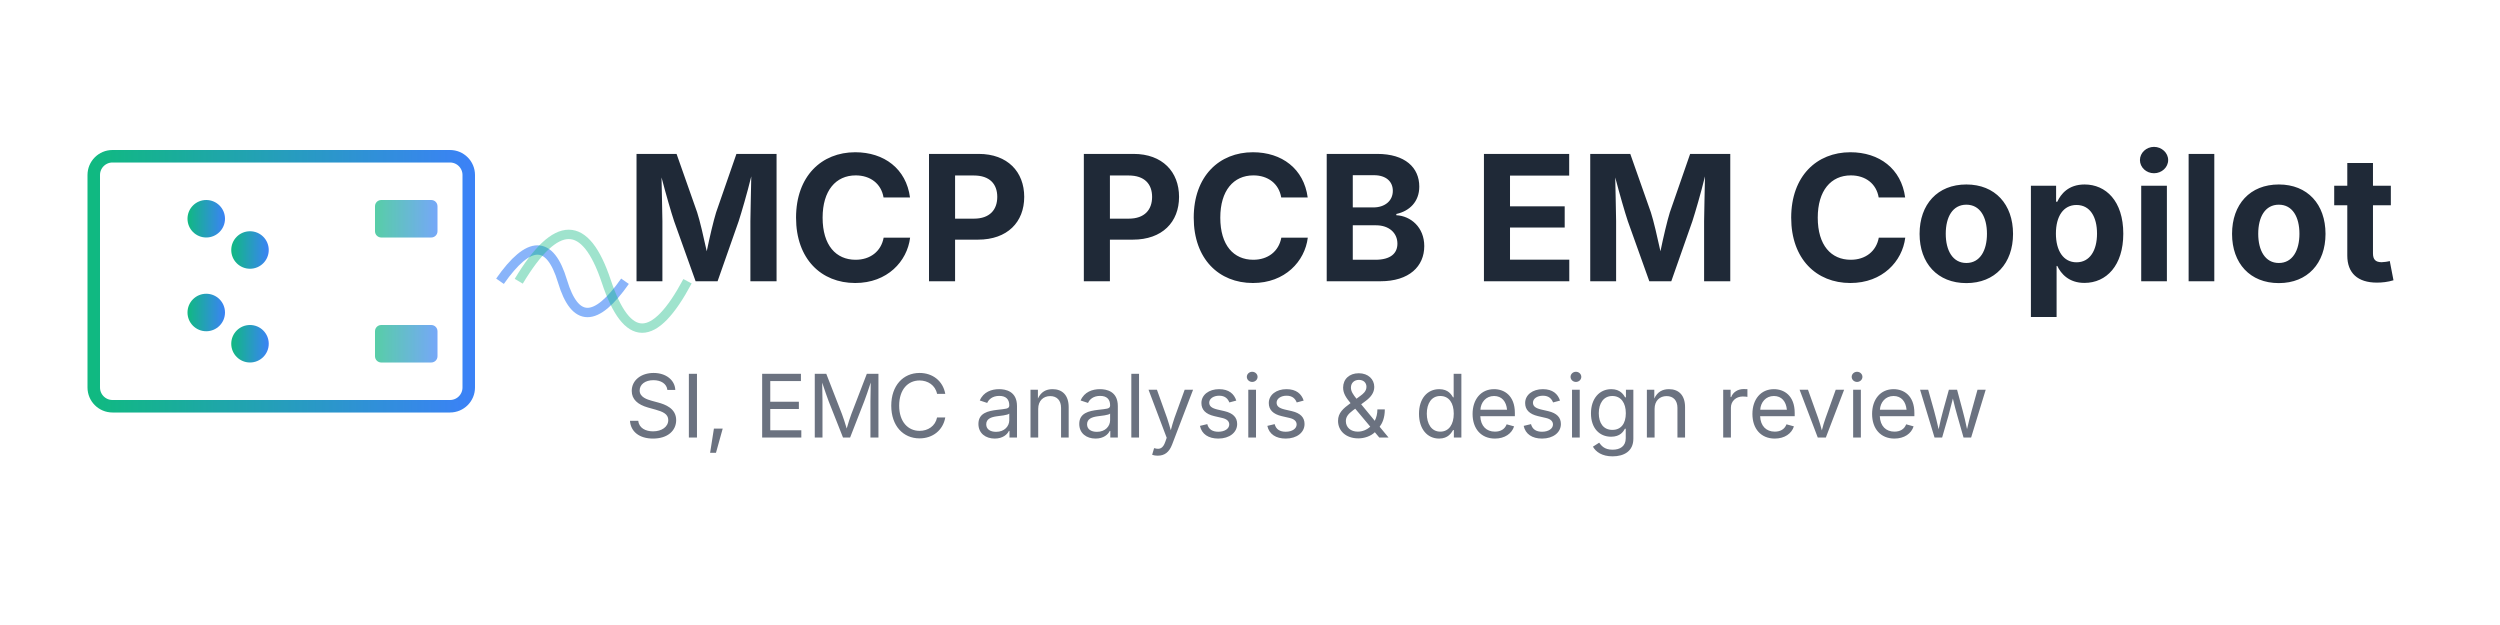
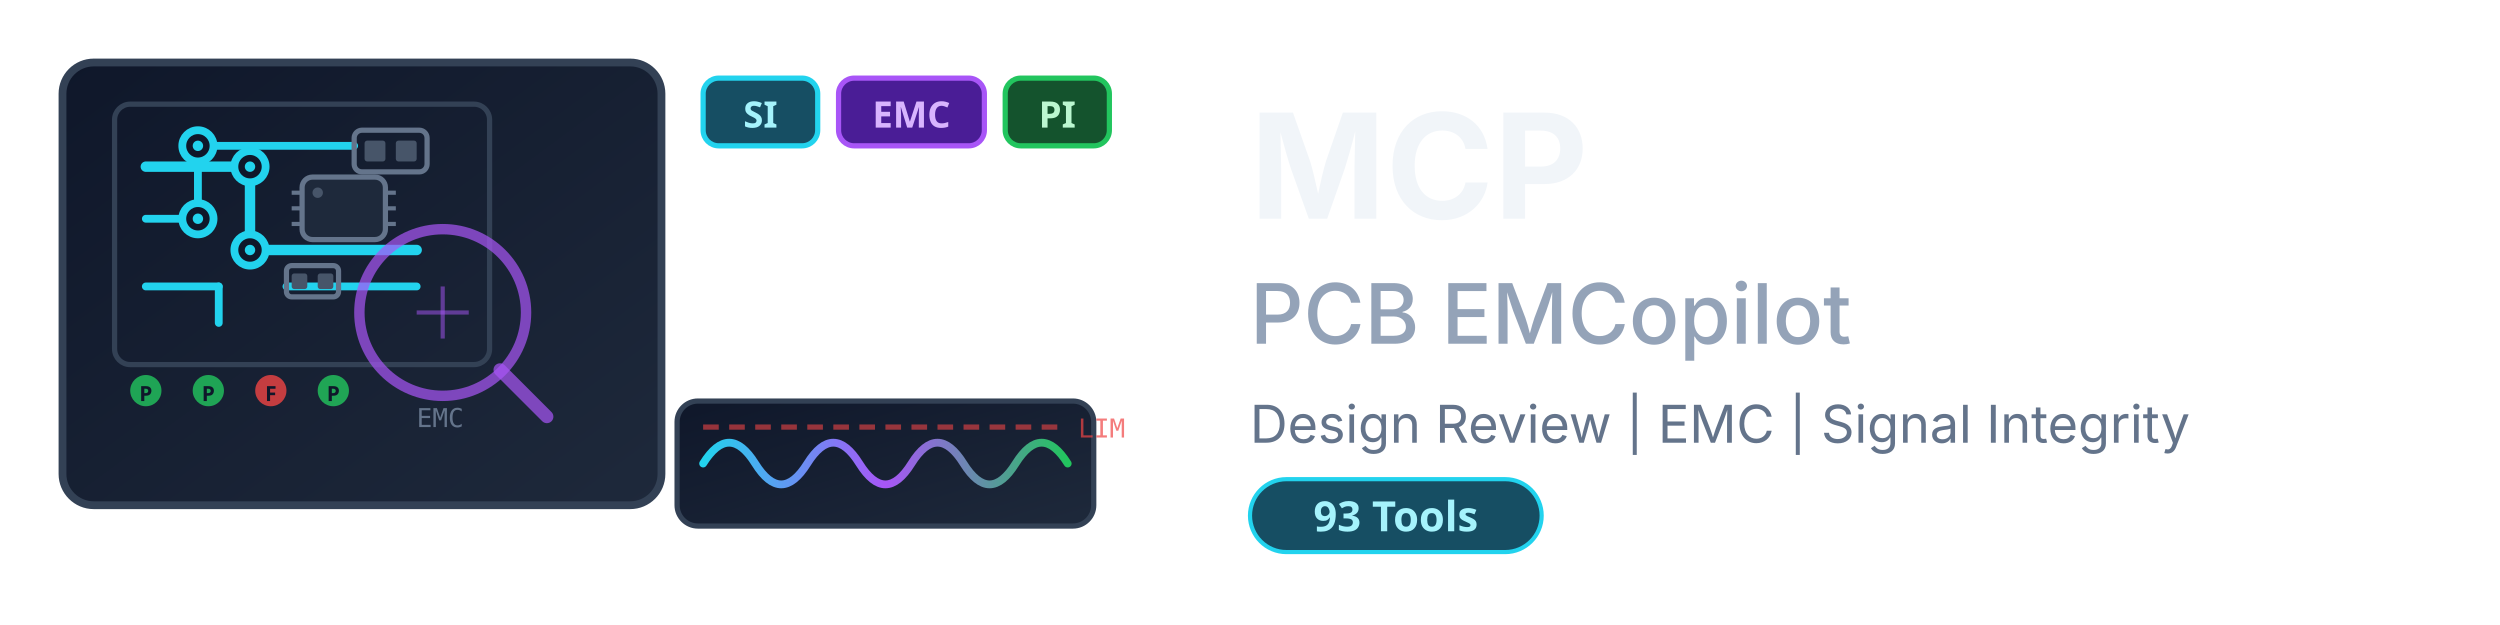
- <svg xmlns="http://www.w3.org/2000/svg" viewBox="0 0 400 100">
+ <svg xmlns="http://www.w3.org/2000/svg" viewBox="0 0 480 120">
  <defs>
-     <linearGradient id="pcbGrad" x1="0%" y1="0%" x2="100%" y2="0%">
-       <stop offset="0%" style="stop-color:#10B981" />
-       <stop offset="100%" style="stop-color:#3B82F6" />
+     <linearGradient id="bgGrad" x1="0%" y1="0%" x2="100%" y2="100%">
+       <stop offset="0%" style="stop-color:#0f172a" />
+       <stop offset="100%" style="stop-color:#1e293b" />
+     </linearGradient>
+     <linearGradient id="traceGrad" x1="0%" y1="0%" x2="100%" y2="0%">
+       <stop offset="0%" style="stop-color:#22d3ee" />
+       <stop offset="100%" style="stop-color:#06b6d4" />
+     </linearGradient>
+     <linearGradient id="analysisGrad" x1="0%" y1="0%" x2="100%" y2="0%">
+       <stop offset="0%" style="stop-color:#a855f7" />
+       <stop offset="100%" style="stop-color:#7c3aed" />
+     </linearGradient>
+     <linearGradient id="waveGrad" x1="0%" y1="0%" x2="100%" y2="0%">
+       <stop offset="0%" style="stop-color:#22d3ee" />
+       <stop offset="50%" style="stop-color:#a855f7" />
+       <stop offset="100%" style="stop-color:#22c55e" />
    </linearGradient>
  </defs>
-   <g transform="translate(15, 15)">
-     <rect x="0" y="10" width="60" height="40" rx="3" fill="none" stroke="url(#pcbGrad)" stroke-width="2" />
-     <line x1="8" y1="25" x2="25" y2="25" stroke="url(#pcbGrad)" stroke-width="2" stroke-linecap="round" />
-     <line x1="25" y1="25" x2="25" y2="40" stroke="url(#pcbGrad)" stroke-width="2" stroke-linecap="round" />
-     <line x1="25" y1="40" x2="52" y2="40" stroke="url(#pcbGrad)" stroke-width="2" stroke-linecap="round" />
-     <line x1="8" y1="35" x2="18" y2="35" stroke="url(#pcbGrad)" stroke-width="2" stroke-linecap="round" />
-     <line x1="18" y1="35" x2="18" y2="20" stroke="url(#pcbGrad)" stroke-width="2" stroke-linecap="round" />
-     <line x1="18" y1="20" x2="52" y2="20" stroke="url(#pcbGrad)" stroke-width="2" stroke-linecap="round" />
-     <circle cx="25" cy="25" r="3" fill="url(#pcbGrad)" />
-     <circle cx="25" cy="40" r="3" fill="url(#pcbGrad)" />
-     <circle cx="18" cy="35" r="3" fill="url(#pcbGrad)" />
-     <circle cx="18" cy="20" r="3" fill="url(#pcbGrad)" />
-     <rect x="45" y="17" width="10" height="6" rx="1" fill="url(#pcbGrad)" opacity="0.7" />
-     <rect x="45" y="37" width="10" height="6" rx="1" fill="url(#pcbGrad)" opacity="0.7" />
-     <path d="M 65 30 Q 72 20, 75 30 Q 78 40, 85 30" stroke="#3B82F6" stroke-width="1.5" fill="none" opacity="0.6" />
-     <path d="M 68 30 Q 77 15, 82 30 Q 87 45, 95 30" stroke="#10B981" stroke-width="1.5" fill="none" opacity="0.4" />
+   <rect x="12" y="12" width="115" height="85" rx="6" fill="url(#bgGrad)" stroke="#334155" stroke-width="1.5" />
+   <rect x="22" y="20" width="72" height="50" rx="3" fill="none" stroke="#334155" stroke-width="1" />
+   <line x1="28" y1="32" x2="48" y2="32" stroke="#22d3ee" stroke-width="2" stroke-linecap="round" />
+   <line x1="48" y1="32" x2="48" y2="48" stroke="#22d3ee" stroke-width="2" stroke-linecap="round" />
+   <line x1="48" y1="48" x2="80" y2="48" stroke="#22d3ee" stroke-width="2" stroke-linecap="round" />
+   <line x1="28" y1="42" x2="38" y2="42" stroke="#22d3ee" stroke-width="1.5" stroke-linecap="round" />
+   <line x1="38" y1="42" x2="38" y2="28" stroke="#22d3ee" stroke-width="1.5" stroke-linecap="round" />
+   <line x1="38" y1="28" x2="68" y2="28" stroke="#22d3ee" stroke-width="1.5" stroke-linecap="round" />
+   <line x1="55" y1="55" x2="80" y2="55" stroke="#22d3ee" stroke-width="1.5" stroke-linecap="round" />
+   <line x1="28" y1="55" x2="42" y2="55" stroke="#22d3ee" stroke-width="1.5" stroke-linecap="round" />
+   <line x1="42" y1="55" x2="42" y2="62" stroke="#22d3ee" stroke-width="1.5" stroke-linecap="round" />
+   <circle cx="48" cy="32" r="3" fill="#0f172a" stroke="#22d3ee" stroke-width="1.5" />
+   <circle cx="48" cy="32" r="1" fill="#22d3ee" />
+   <circle cx="48" cy="48" r="3" fill="#0f172a" stroke="#22d3ee" stroke-width="1.5" />
+   <circle cx="48" cy="48" r="1" fill="#22d3ee" />
+   <circle cx="38" cy="42" r="3" fill="#0f172a" stroke="#22d3ee" stroke-width="1.5" />
+   <circle cx="38" cy="42" r="1" fill="#22d3ee" />
+   <circle cx="38" cy="28" r="3" fill="#0f172a" stroke="#22d3ee" stroke-width="1.5" />
+   <circle cx="38" cy="28" r="1" fill="#22d3ee" />
+   <rect x="68" y="25" width="14" height="8" rx="1.5" fill="none" stroke="#64748b" stroke-width="1" />
+   <rect x="70" y="27" width="4" height="4" rx="0.5" fill="#475569" />
+   <rect x="76" y="27" width="4" height="4" rx="0.5" fill="#475569" />
+   <rect x="55" y="51" width="10" height="6" rx="1" fill="none" stroke="#64748b" stroke-width="1" />
+   <rect x="56" y="52.5" width="3" height="3" rx="0.5" fill="#475569" />
+   <rect x="61" y="52.5" width="3" height="3" rx="0.5" fill="#475569" />
+   <rect x="58" y="34" width="16" height="12" rx="2" fill="#1e293b" stroke="#64748b" stroke-width="1" />
+   <circle cx="61" cy="37" r="1" fill="#475569" />
+   <line x1="58" y1="37" x2="56" y2="37" stroke="#64748b" stroke-width="0.8" />
+   <line x1="58" y1="40" x2="56" y2="40" stroke="#64748b" stroke-width="0.8" />
+   <line x1="58" y1="43" x2="56" y2="43" stroke="#64748b" stroke-width="0.8" />
+   <line x1="74" y1="37" x2="76" y2="37" stroke="#64748b" stroke-width="0.8" />
+   <line x1="74" y1="40" x2="76" y2="40" stroke="#64748b" stroke-width="0.8" />
+   <line x1="74" y1="43" x2="76" y2="43" stroke="#64748b" stroke-width="0.8" />
+   <circle cx="85" cy="60" r="16" fill="none" stroke="#a855f7" stroke-width="2" opacity="0.7" />
+   <line x1="96" y1="71" x2="105" y2="80" stroke="#a855f7" stroke-width="2.5" stroke-linecap="round" opacity="0.7" />
+   <line x1="80" y1="60" x2="90" y2="60" stroke="#a855f7" stroke-width="0.8" opacity="0.5" />
+   <line x1="85" y1="55" x2="85" y2="65" stroke="#a855f7" stroke-width="0.8" opacity="0.5" />
+   <circle cx="28" cy="75" r="3" fill="#22c55e" opacity="0.8" />
+   <text x="28" y="77" font-family="system-ui" font-size="4" fill="#0f172a" text-anchor="middle" font-weight="bold">P</text>
+   <circle cx="40" cy="75" r="3" fill="#22c55e" opacity="0.8" />
+   <text x="40" y="77" font-family="system-ui" font-size="4" fill="#0f172a" text-anchor="middle" font-weight="bold">P</text>
+   <circle cx="52" cy="75" r="3" fill="#ef4444" opacity="0.8" />
+   <text x="52" y="77" font-family="system-ui" font-size="4" fill="#0f172a" text-anchor="middle" font-weight="bold">F</text>
+   <circle cx="64" cy="75" r="3" fill="#22c55e" opacity="0.8" />
+   <text x="64" y="77" font-family="system-ui" font-size="4" fill="#0f172a" text-anchor="middle" font-weight="bold">P</text>
+   <text x="80" y="82" font-family="monospace" font-size="5" fill="#64748b">EMC</text>
+   <g transform="translate(130, 15)">
+     <rect x="0" y="62" width="80" height="24" rx="4" fill="url(#bgGrad)" stroke="#334155" stroke-width="1" />
+     <path d="M 5 74 Q 10 66, 15 74 Q 20 82, 25 74 Q 30 66, 35 74 Q 40 82, 45 74 Q 50 66, 55 74 Q 60 82, 65 74 Q 70 66, 75 74" stroke="url(#waveGrad)" stroke-width="1.5" fill="none" stroke-linecap="round" stroke-linejoin="round">
+       <animate attributeName="d" values="M 5 74 Q 10 66, 15 74 Q 20 82, 25 74 Q 30 66, 35 74 Q 40 82, 45 74 Q 50 66, 55 74 Q 60 82, 65 74 Q 70 66, 75 74;                        M 5 74 Q 10 68, 15 74 Q 20 80, 25 74 Q 30 64, 35 74 Q 40 84, 45 74 Q 50 68, 55 74 Q 60 80, 65 74 Q 70 68, 75 74;                        M 5 74 Q 10 66, 15 74 Q 20 82, 25 74 Q 30 66, 35 74 Q 40 82, 45 74 Q 50 66, 55 74 Q 60 82, 65 74 Q 70 66, 75 74" dur="3s" repeatCount="indefinite" />
+     </path>
+     <line x1="5" y1="67" x2="75" y2="67" stroke="#ef4444" stroke-width="1" stroke-dasharray="3,2" opacity="0.6" />
+     <text x="77" y="69" font-family="monospace" font-size="5" fill="#ef4444" opacity="0.7">LIM</text>
  </g>
-   <text x="100" y="45" font-family="system-ui, -apple-system, sans-serif" font-size="28" font-weight="700" fill="#1F2937">
-     MCP PCB EM Copilot
-   </text>
-   <text x="100" y="70" font-family="system-ui, -apple-system, sans-serif" font-size="14" fill="#6B7280">
-     SI, EMC analysis &amp; design review
-   </text>
+   <g transform="translate(135, 15)">
+     <rect x="0" y="0" width="22" height="13" rx="3" fill="#164e63" stroke="#22d3ee" stroke-width="1" />
+     <text x="11" y="9.5" font-family="system-ui" font-size="7" font-weight="bold" fill="#a5f3fc" text-anchor="middle">SI</text>
+     <rect x="26" y="0" width="28" height="13" rx="3" fill="#4a1d96" stroke="#a855f7" stroke-width="1" />
+     <text x="40" y="9.5" font-family="system-ui" font-size="7" font-weight="bold" fill="#d8b4fe" text-anchor="middle">EMC</text>
+     <rect x="58" y="0" width="20" height="13" rx="3" fill="#14532d" stroke="#22c55e" stroke-width="1" />
+     <text x="68" y="9.5" font-family="system-ui" font-size="7" font-weight="bold" fill="#bbf7d0" text-anchor="middle">PI</text>
+   </g>
+   <text x="240" y="42" font-family="system-ui, -apple-system, sans-serif" font-size="28" font-weight="700" fill="#f1f5f9">MCP</text>
+   <text x="240" y="66" font-family="system-ui, -apple-system, sans-serif" font-size="16" font-weight="500" fill="#94a3b8">PCB EMCopilot</text>
+   <text x="240" y="85" font-family="system-ui, -apple-system, sans-serif" font-size="10" fill="#64748b">Design Review  |  EMC  |  Signal Integrity</text>
+   <g transform="translate(240, 92)">
+     <rect x="0" y="0" width="56" height="14" rx="7" fill="#164e63" stroke="#22d3ee" stroke-width="0.8" />
+     <text x="28" y="10" font-family="system-ui" font-size="8" font-weight="bold" fill="#a5f3fc" text-anchor="middle">93 Tools</text>
+   </g>
</svg>
